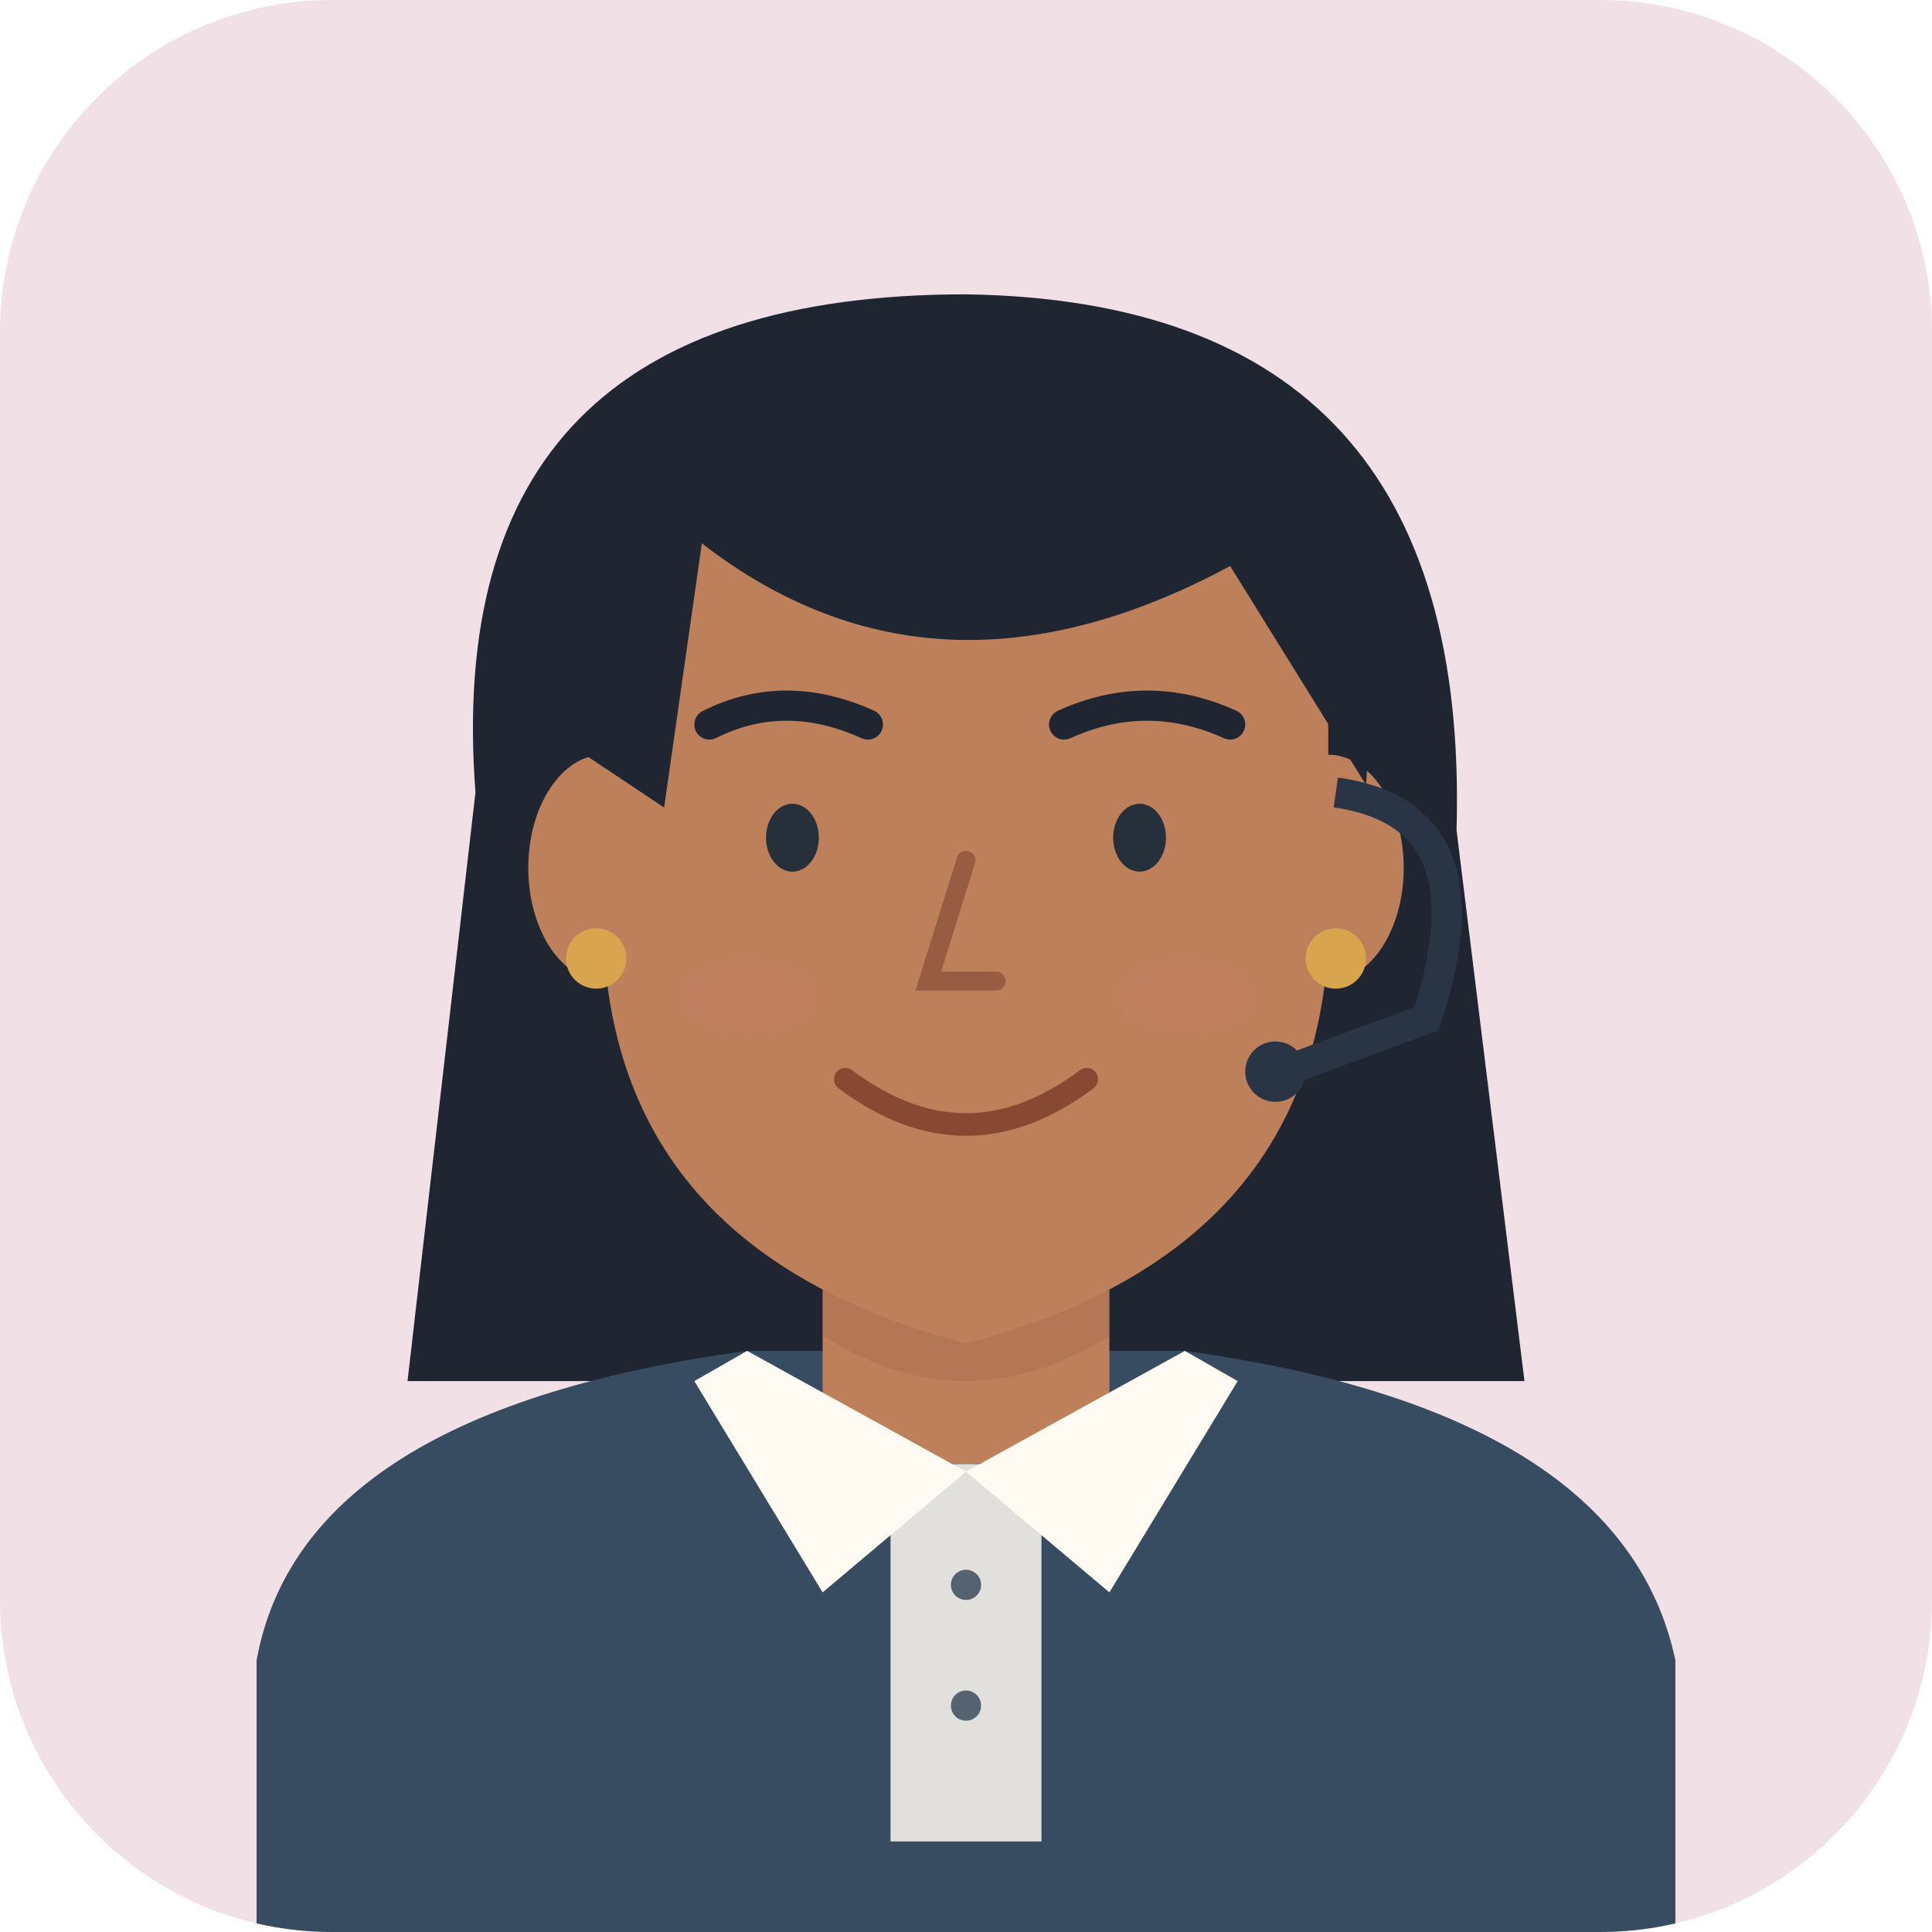
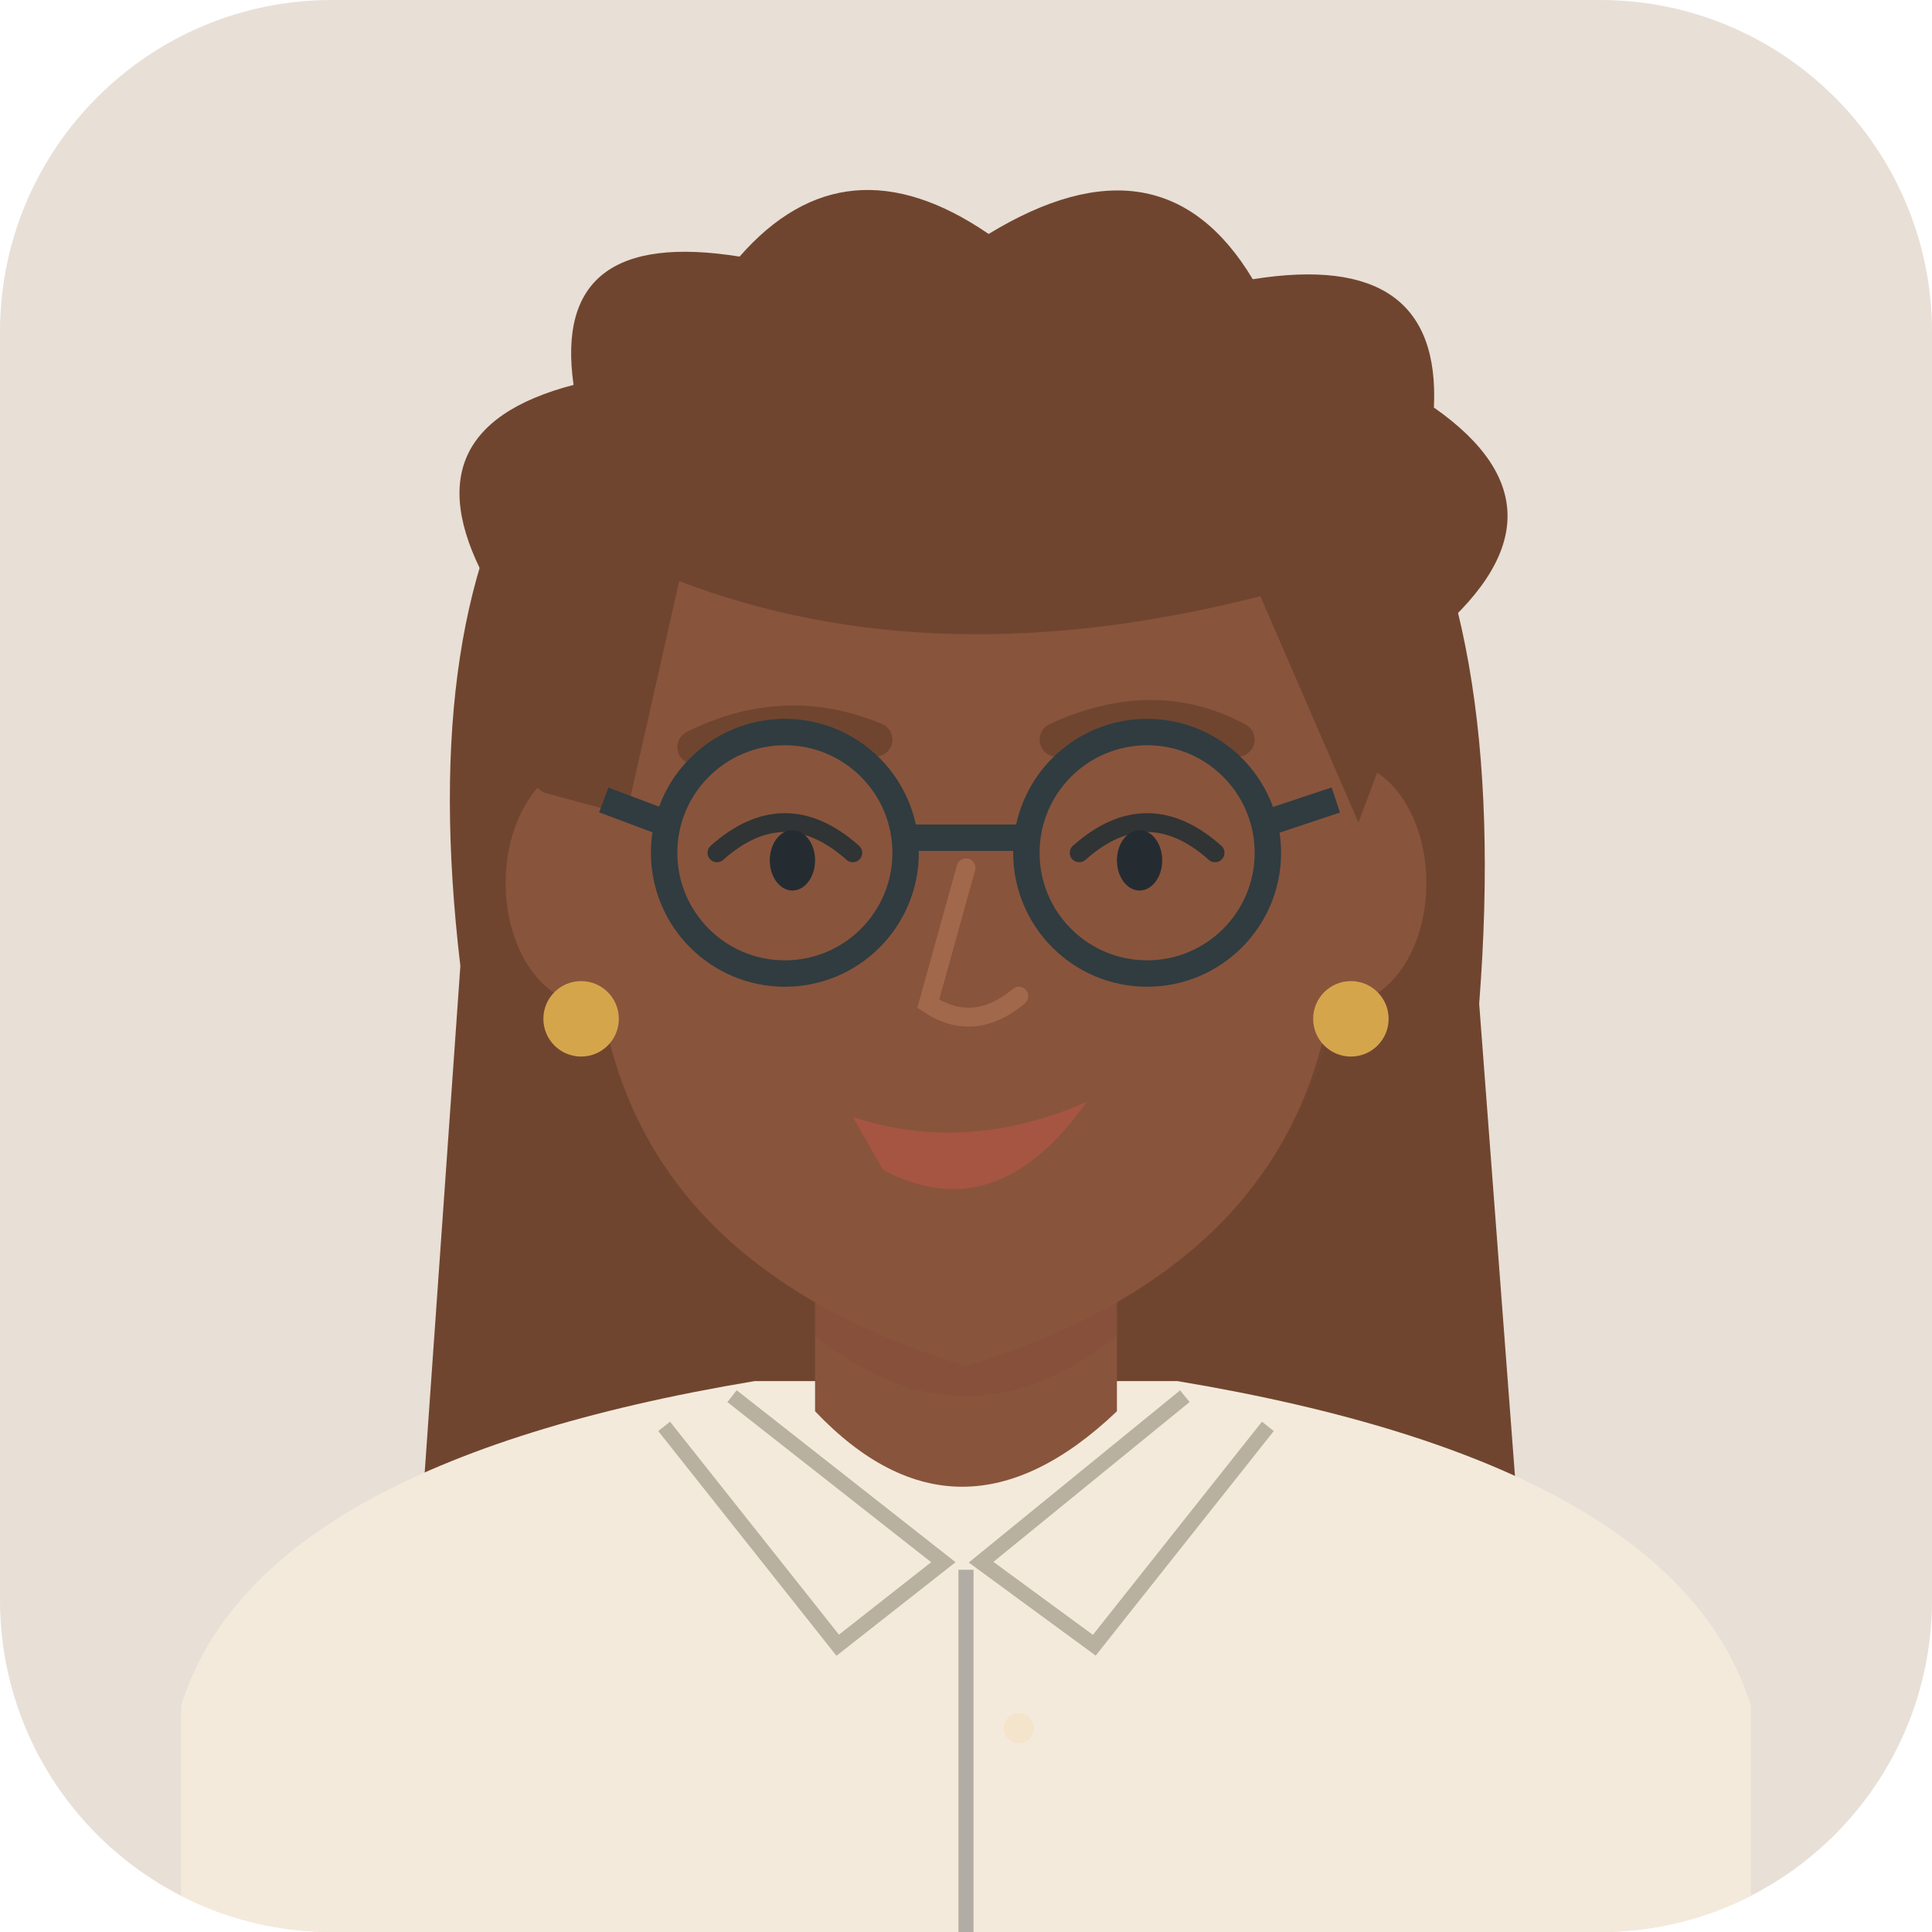
<svg xmlns="http://www.w3.org/2000/svg" viewBox="0 0 256 256" role="img" aria-labelledby="title">
  <defs>
    <clipPath id="portrait">
      <rect width="256" height="256" rx="44" />
    </clipPath>
  </defs>
  <g clip-path="url(#portrait)">
-     <path fill="#f1e1e7" d="M0 0H256V256H0Z" />
-     <path d="M63 105Q58 39 128 39Q195 40 193 110L202 183H54Z" fill="#1f2632" />
-     <path d="M34 256V220Q40 187 99 179H157Q215 187 222 220V256Z" fill="#374c61" />
-     <path d="M109 155V185Q128 203 147 185V155Z" fill="#bd805b" />
-     <path d="M109 165Q128 182 147 165V177Q128 189 109 177Z" fill="#8a4b35" opacity=".18" />
-     <path d="M99 179L128 195L109 211L92 183M157 179L128 195L147 211L164 183" fill="#fffaf2" />
-     <path d="M118 194H138V244H118Z" fill="#fffaf2" opacity=".85" />
-     <circle cx="128" cy="210" r="2" fill="#556270" />
-     <circle cx="128" cy="226" r="2" fill="#556270" />
-     <ellipse cx="80" cy="115" rx="10" ry="15" fill="#bd805b" />
-     <ellipse cx="176" cy="115" rx="10" ry="15" fill="#bd805b" />
-     <path d="M80 91Q80 53 128 53Q176 53 176 91V125Q174 166 128 178Q82 166 80 125Z" fill="#bd805b" />
-     <path d="M76 99Q65 40 127 43Q186 39 181 104L163 75Q124 96 93 72L88 107Z" fill="#1f2632" />
-     <path d="M94 96Q104 91 115 96M141 96Q152 91 163 96" fill="none" stroke="#1f2632" stroke-width="4" stroke-linecap="round" />
-     <ellipse cx="105" cy="111" rx="3.5" ry="4.5" fill="#25303b" />
-     <ellipse cx="151" cy="111" rx="3.5" ry="4.5" fill="#25303b" />
-     <path d="M128 114L123 130H132" fill="none" stroke="#965d42" stroke-width="2.5" stroke-linecap="round" />
-     <path d="M112 143Q128 155 144 143" fill="none" stroke="#884933" stroke-width="3" stroke-linecap="round" />
-     <ellipse cx="99" cy="132" rx="9" ry="5" fill="#ce7a67" opacity=".22" />
-     <ellipse cx="157" cy="132" rx="9" ry="5" fill="#ce7a67" opacity=".22" />
-     <circle cx="79" cy="127" r="4" fill="#d8a54e" />
-     <circle cx="177" cy="127" r="4" fill="#d8a54e" />
-     <path d="M177 105Q198 108 189 135L170 142" fill="none" stroke="#293545" stroke-width="4" />
-     <circle cx="169" cy="142" r="4" fill="#293545" />
+     <path fill="#e8dfd6" d="M0 0H256V256H0Z" />
+     <path d="M61 128Q50 35 126 32Q204 30 196 133L201 199H56Z" fill="#70452f" />
+     <path d="M24 256V226Q34 194 100 183H156Q222 194 232 226V256Z" fill="#f4eadb" />
+     <path d="M108 157V187Q127 207 148 187V157Z" fill="#89543c" />
+     <path d="M108 164Q126 180 148 165V177Q128 193 108 177Z" fill="#7a4230" opacity=".2" />
+     <path d="M97 185L125 207L111 218L88 189M157 185L130 207L145 218L168 189" fill="#f4eadb" stroke="#b9b1a0" stroke-width="2" />
+     <path d="M128 208V256" stroke="#151e23" stroke-width="2" opacity=".3" />
+     <circle cx="135" cy="229" r="2" fill="#f5e4cc" />
+     <ellipse cx="78" cy="117" rx="11" ry="16" fill="#89543c" />
+     <ellipse cx="178" cy="117" rx="11" ry="16" fill="#89543c" />
+     <path d="M79 91Q80 53 128 51Q177 53 177 93V127Q174 167 128 181Q82 167 79 127Z" fill="#89543c" />
+     <path d="M157 74Q180 110 166 147L148 169Q178 153 177 126V94Q175 80 157 74Z" fill="#85523c" opacity=".1" />
+     <path d="M72 105Q57 94 65 78Q53 57 76 51Q73 30 98 34Q112 18 131 31Q154 17 166 37Q191 33 190 54Q210 68 189 85L180 109L167 79Q124 90 90 77L83 108Z" fill="#70452f" />
+     <path d="M92 99Q104 93 116 98M140 98Q153 92 164 98" fill="none" stroke="#70452f" stroke-width="4.5" stroke-linecap="round" />
+     <path d="M95 113Q104 105 113 113M143 113Q152 105 161 113" fill="none" stroke="#303434" stroke-width="2.5" stroke-linecap="round" />
+     <ellipse cx="105" cy="114" rx="3" ry="4" fill="#242c32" />
+     <ellipse cx="151" cy="114" rx="3" ry="4" fill="#242c32" />
+     <path d="M128 115L123 133Q129 137 135 132" fill="none" stroke="#a1684c" stroke-width="2.5" stroke-linecap="round" />
+     <path d="M113 148Q128 153 144 146Q132 163 117 155Z" fill="#a65543" />
+     <g fill="none" stroke="#303c40" stroke-width="3.5">
+       <circle cx="104" cy="113" r="16" />
+       <circle cx="152" cy="113" r="16" />
+       <path d="M120 111H136M80 106L88 109M168 109L177 106" />
+     </g>
+     <circle cx="77" cy="135" r="5" fill="#d5a54c" />
+     <circle cx="179" cy="135" r="5" fill="#d5a54c" />
  </g>
</svg>
